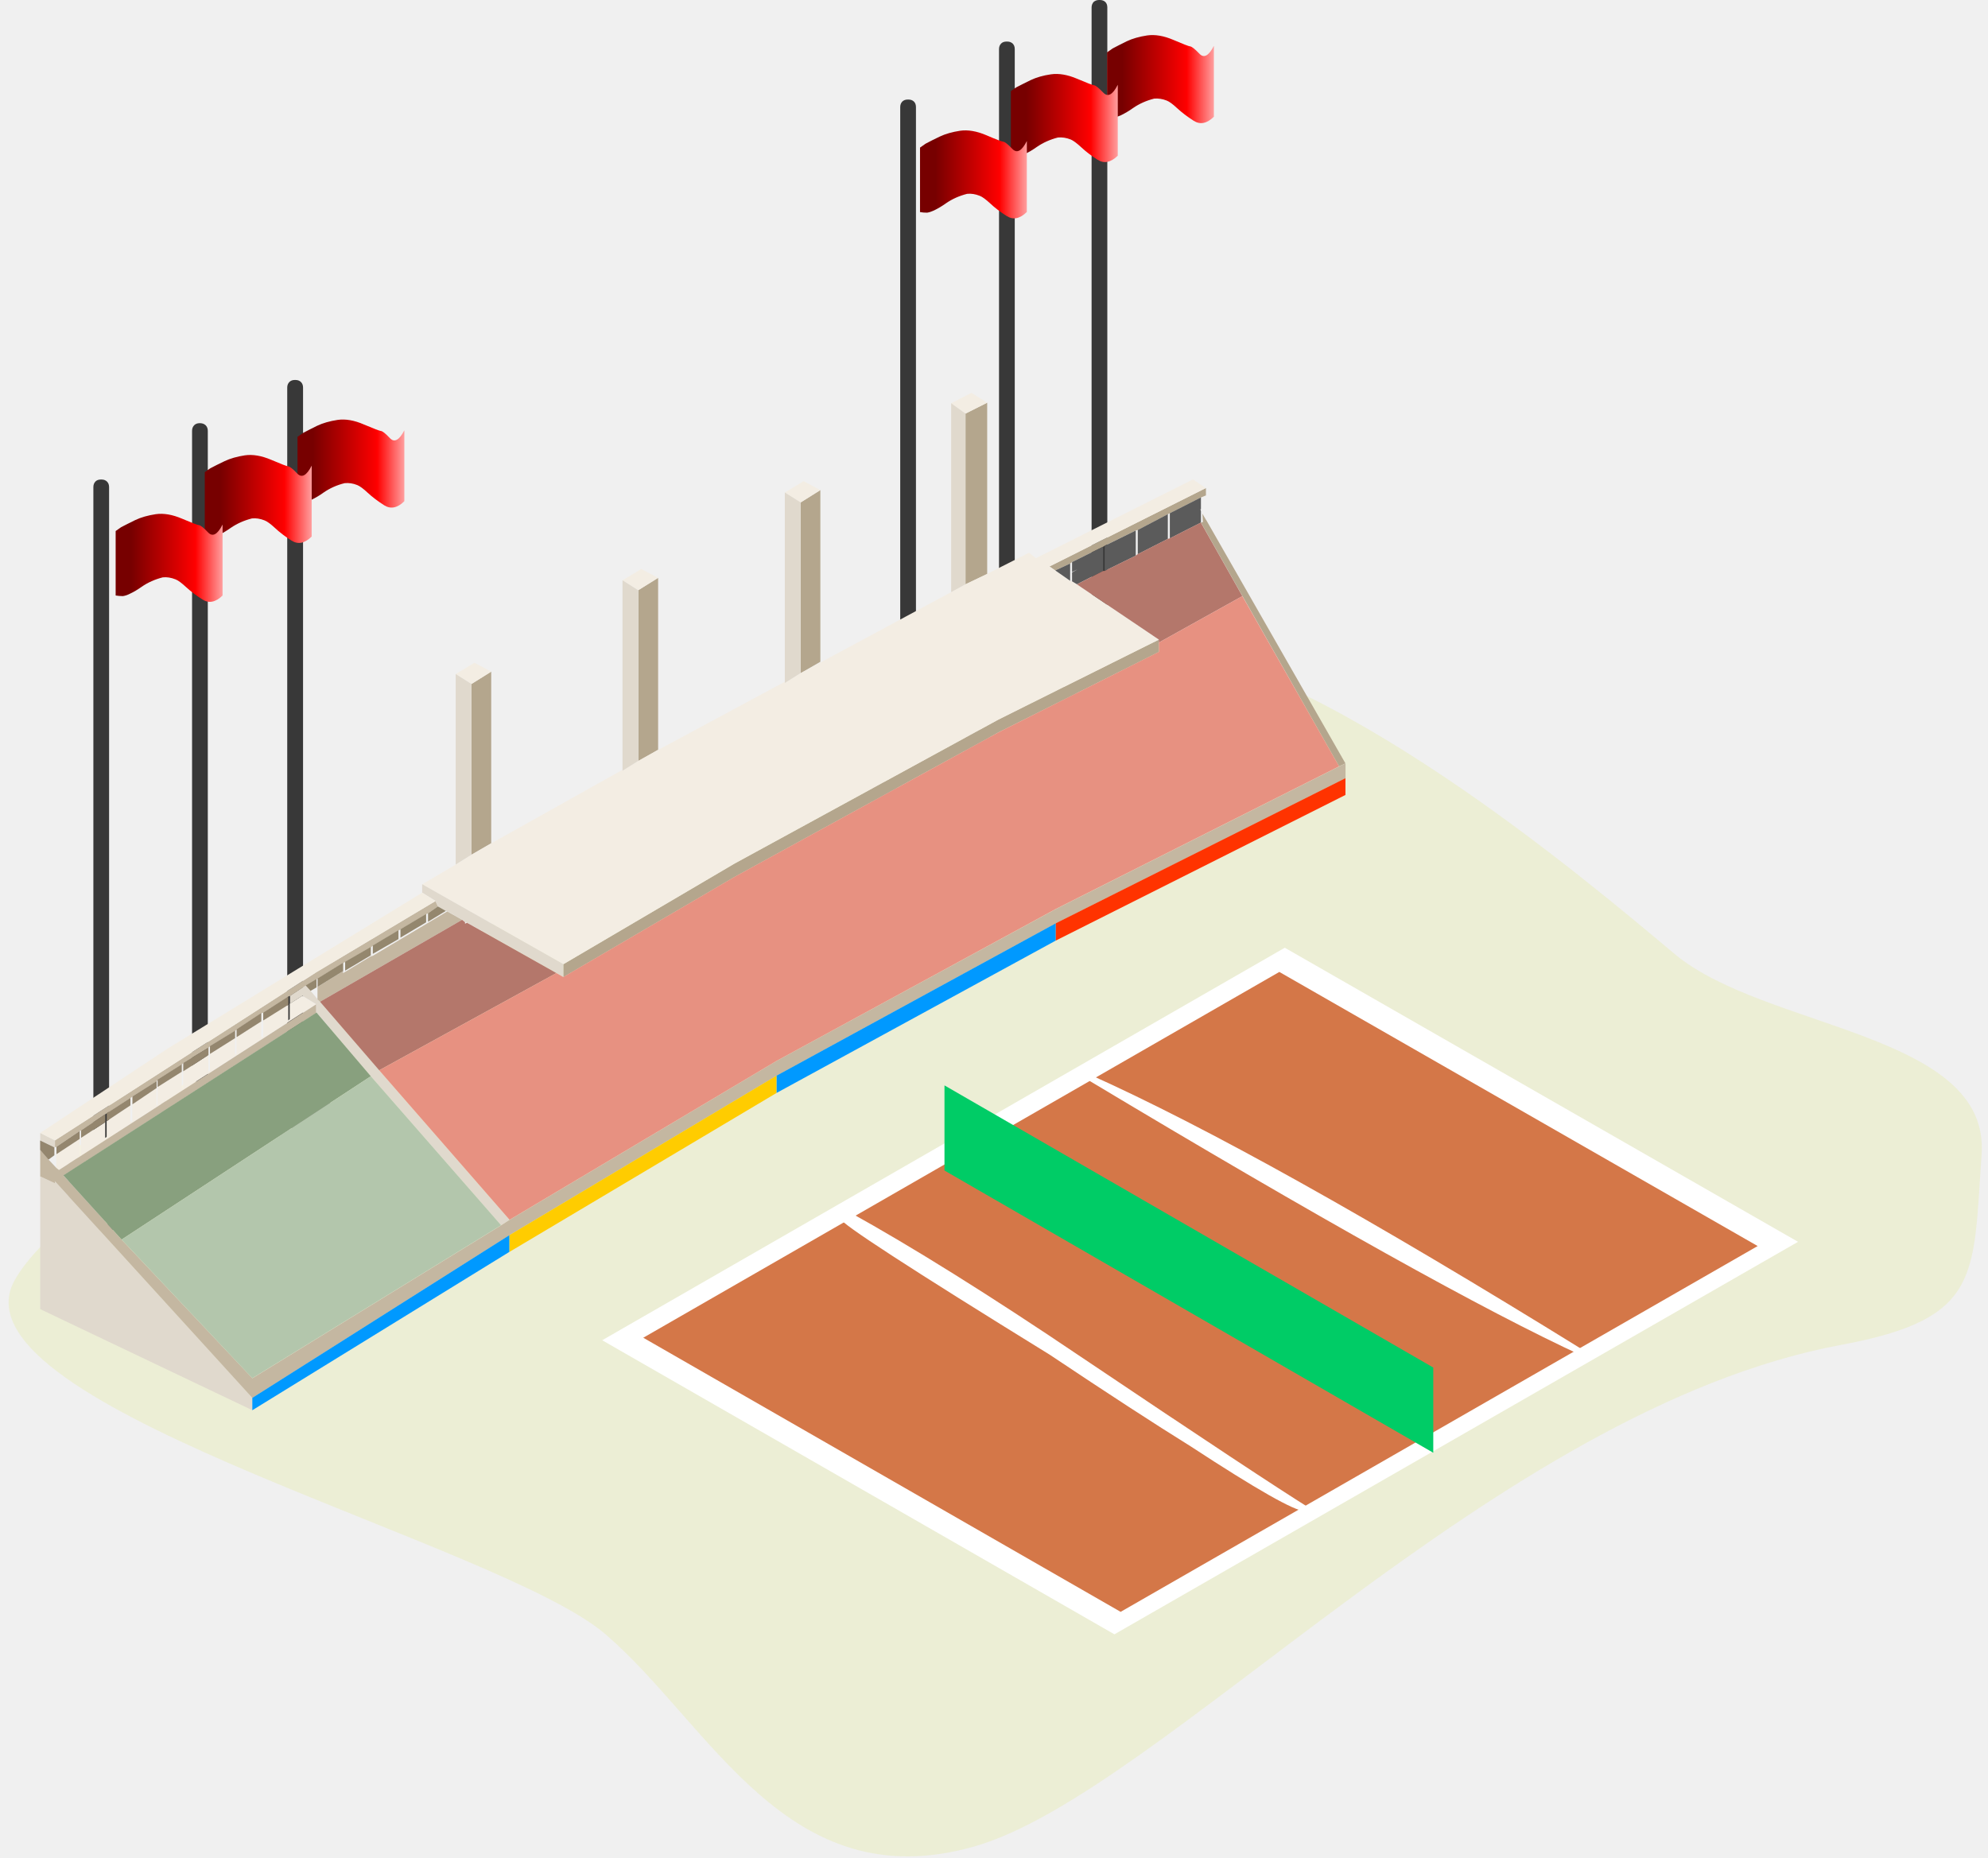
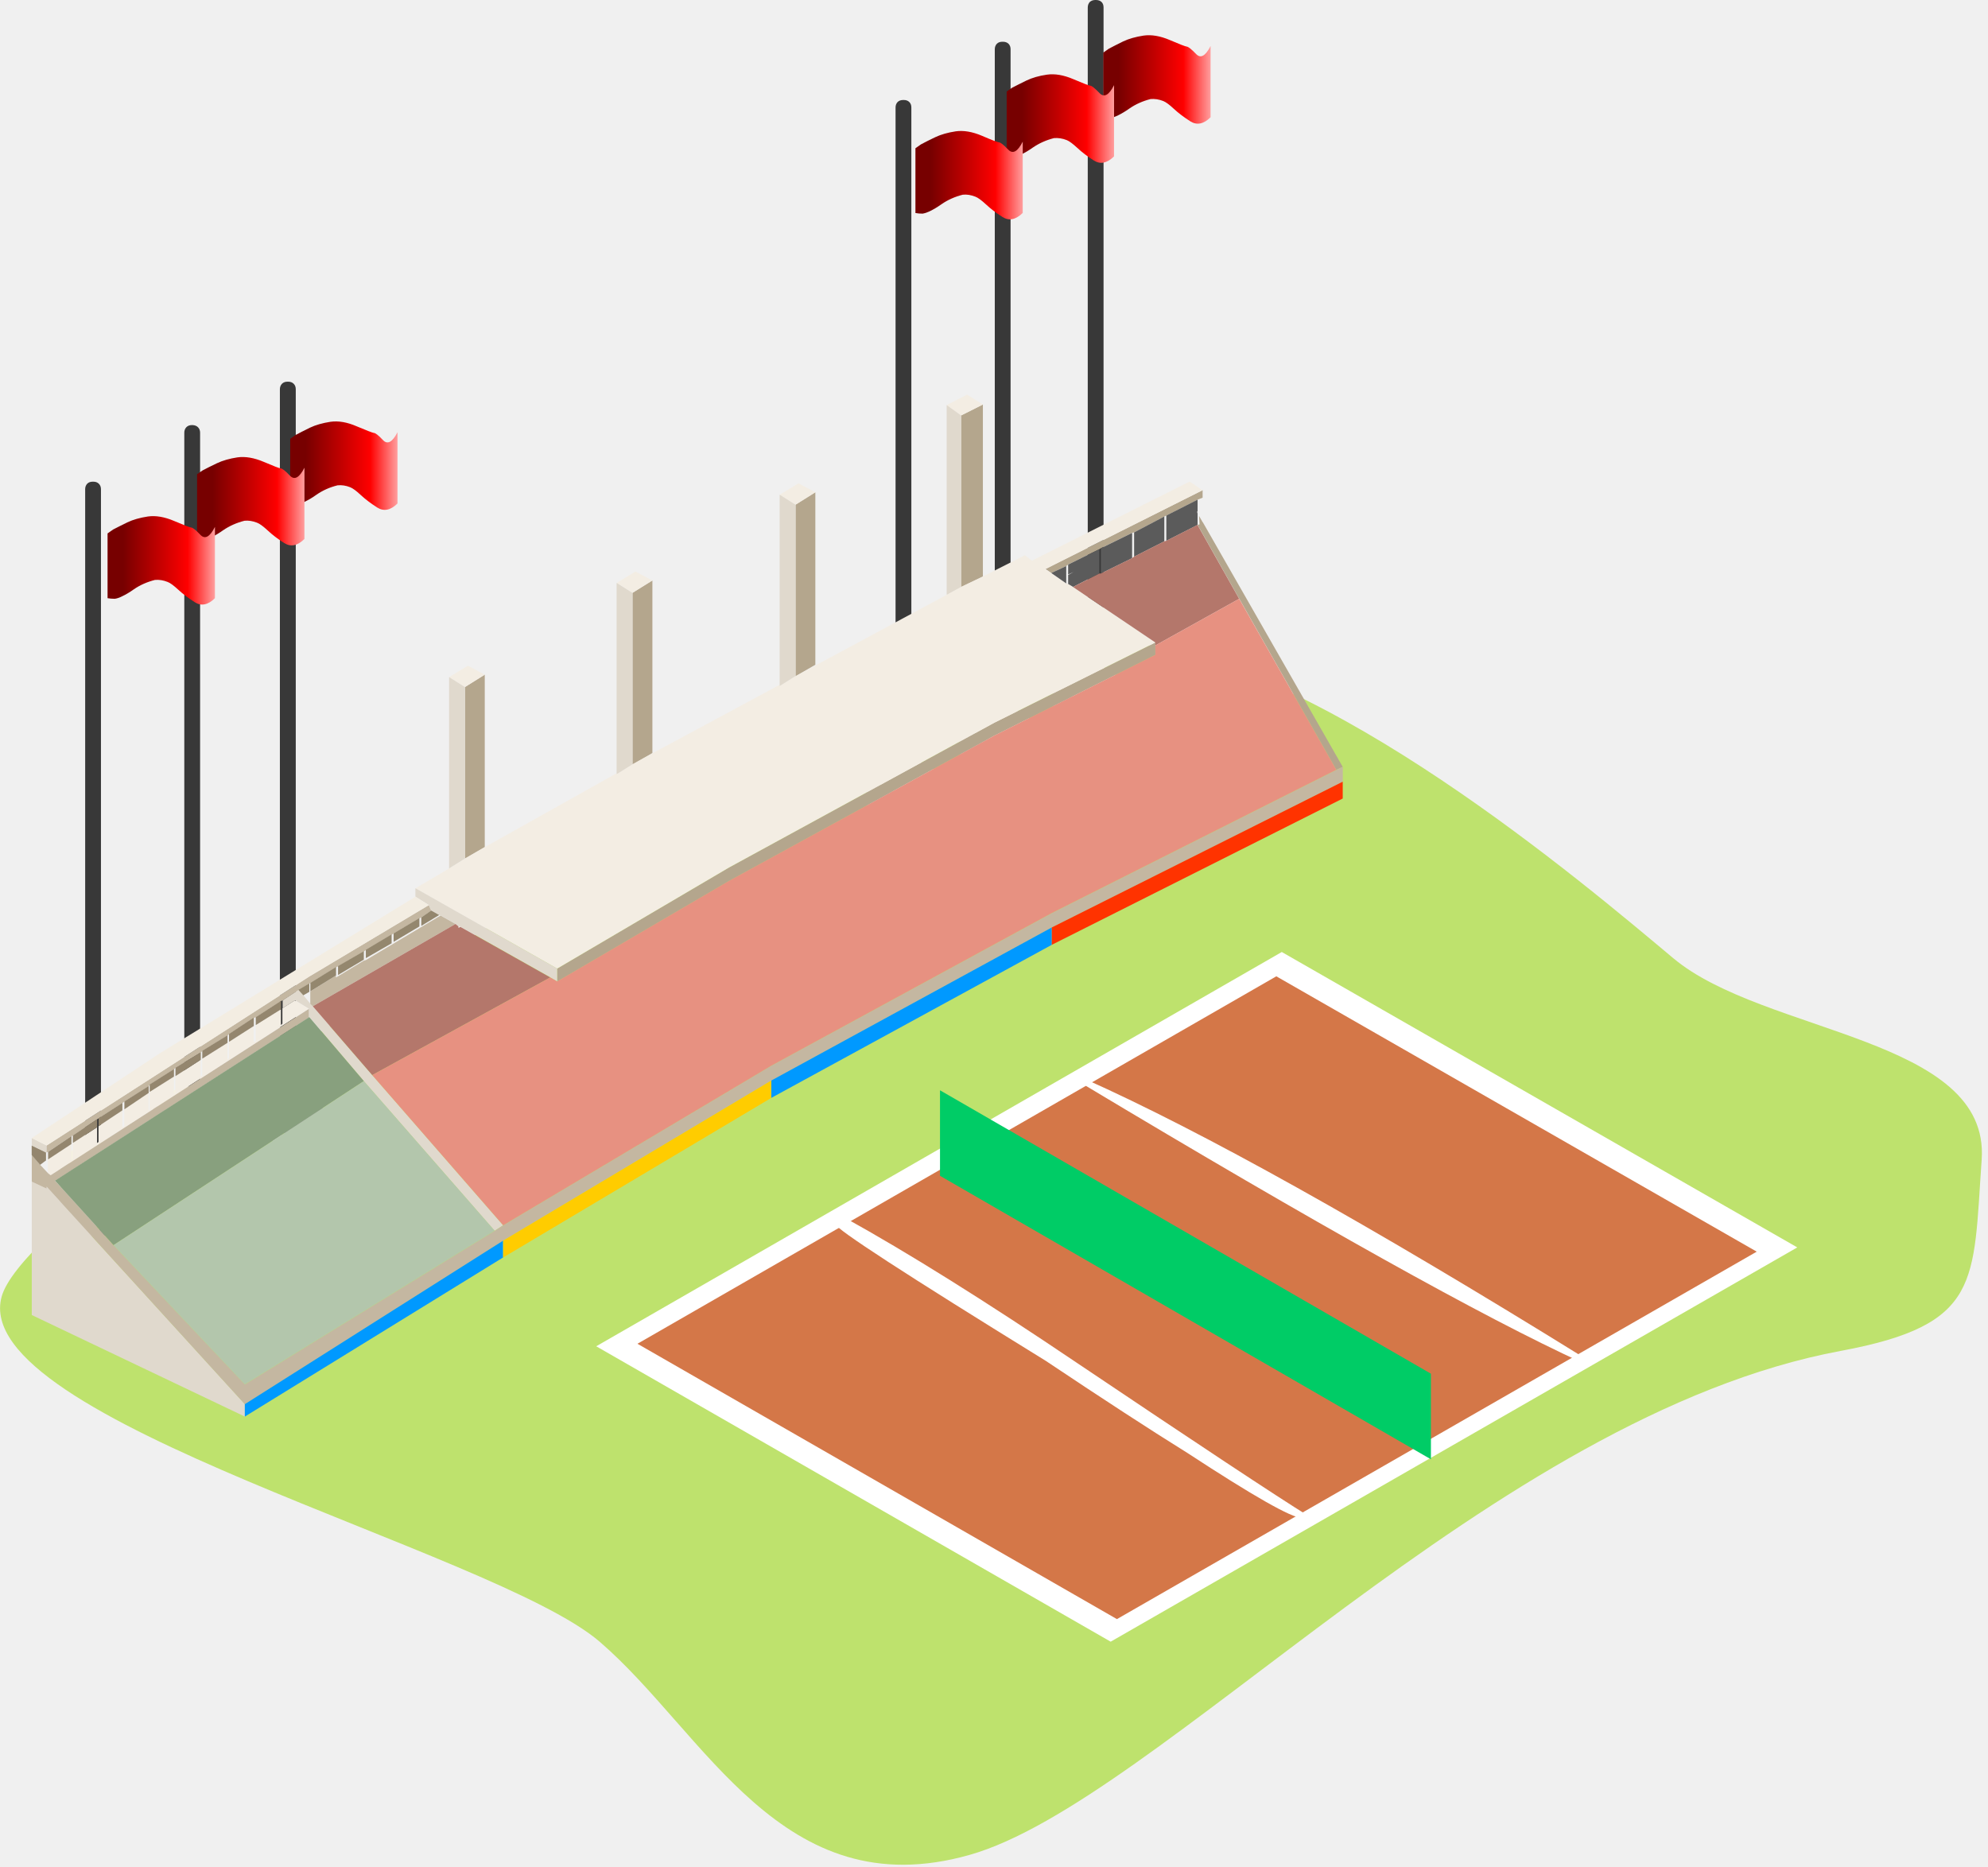
- <svg xmlns="http://www.w3.org/2000/svg" width="230" height="215" viewBox="0 0 230 215" fill="none">
-   <path opacity="0.2" fill-rule="evenodd" clip-rule="evenodd" d="M131.511 74.07C109.241 71.6 5.111 135.15 1.181 149.37C-2.749 163.59 57.871 178.63 70.061 189.12C82.251 199.61 91.041 219.79 112.651 213.69C134.251 207.6 173.021 163.06 213.041 155.62C229.261 152.6 228.261 147.72 229.261 133.6C230.261 119.48 204.171 119.15 193.721 110.37C183.241 101.6 153.771 76.54 131.511 74.07Z" fill="#DCE56B" />
-   <path fill-rule="evenodd" clip-rule="evenodd" d="M126.631 88.19V81.27L131.041 78.57V85.58L126.631 88.19Z" fill="#8A8881" />
-   <path fill-rule="evenodd" clip-rule="evenodd" d="M122.321 79.07L126.331 81.27V88.19L122.321 86.08V79.07Z" fill="#DBD8CD" />
-   <path fill-rule="evenodd" clip-rule="evenodd" d="M122.321 79.07V78.87L126.631 76.07L130.941 78.57L126.331 81.27L122.321 79.07Z" fill="#F5F1E1" />
-   <path fill-rule="evenodd" clip-rule="evenodd" d="M127.881 0.23C128.041 0.39 128.111 0.6 128.111 0.87V75.39C128.111 75.65 128.031 75.86 127.881 76.03C127.721 76.19 127.511 76.27 127.241 76.27H127.161C126.901 76.27 126.691 76.19 126.521 76.03C126.361 75.87 126.291 75.66 126.291 75.39V0.87C126.291 0.61 126.371 0.4 126.521 0.23C126.691 0.08 126.901 0 127.161 0H127.241C127.511 0 127.721 0.08 127.881 0.23Z" fill="#383838" />
-   <path fill-rule="evenodd" clip-rule="evenodd" d="M138.771 6.22C139.291 6.77 139.851 6.46 140.441 5.3V13.51C139.631 14.3 138.861 14.45 138.111 13.98C137.361 13.5 136.731 13.02 136.211 12.54C135.701 12.06 135.291 11.76 134.991 11.64C134.491 11.44 134.001 11.37 133.531 11.41C132.631 11.64 131.811 12 131.091 12.5C130.631 12.83 130.171 13.1 129.701 13.33C129.451 13.45 129.191 13.54 128.911 13.59C128.611 13.59 128.331 13.57 128.081 13.52V6.06C128.281 5.91 128.501 5.76 128.721 5.61C129.141 5.38 129.691 5.11 130.351 4.78C131.021 4.46 131.811 4.24 132.721 4.1C133.631 3.97 134.641 4.14 135.761 4.62C136.871 5.1 137.521 5.35 137.711 5.37C137.901 5.4 138.251 5.68 138.771 6.22Z" fill="url(#paint0_linear)" />
-   <path fill-rule="evenodd" clip-rule="evenodd" d="M115.611 85.88V92.79L111.601 90.69V83.48L115.611 85.88Z" fill="#DBD8CD" />
-   <path fill-rule="evenodd" clip-rule="evenodd" d="M115.611 85.88L111.601 83.48L116.011 80.58L120.221 83.18L115.611 85.88Z" fill="#F5F1E1" />
-   <path fill-rule="evenodd" clip-rule="evenodd" d="M116.011 85.88L120.521 83.18V90.19L116.011 92.79V85.88Z" fill="#8A8881" />
-   <path fill-rule="evenodd" clip-rule="evenodd" d="M117.161 5.04C117.321 5.2 117.401 5.41 117.401 5.68V80.2C117.401 80.46 117.321 80.67 117.161 80.84C117.001 81 116.791 81.07 116.531 81.07H116.451C116.191 81.07 115.981 80.99 115.821 80.84C115.661 80.68 115.581 80.47 115.581 80.2V5.68C115.581 5.42 115.661 5.21 115.821 5.04C115.981 4.88 116.191 4.81 116.451 4.81H116.531C116.791 4.81 117.001 4.89 117.161 5.04Z" fill="#383838" />
-   <path fill-rule="evenodd" clip-rule="evenodd" d="M127.651 10.73C128.171 11.27 128.731 10.97 129.321 9.81V18.02C128.511 18.8 127.741 18.96 126.991 18.49C126.241 18.01 125.611 17.53 125.091 17.04C124.581 16.57 124.171 16.26 123.871 16.14C123.371 15.94 122.881 15.87 122.401 15.91C121.501 16.14 120.691 16.5 119.961 17C119.511 17.32 119.051 17.6 118.571 17.82C118.321 17.95 118.061 18.04 117.781 18.08C117.481 18.08 117.201 18.06 116.951 18.01V10.55C117.151 10.4 117.361 10.25 117.591 10.1C118.021 9.88 118.561 9.6 119.221 9.28C119.891 8.96 120.681 8.73 121.591 8.6C122.501 8.47 123.511 8.64 124.631 9.12C125.751 9.6 126.401 9.85 126.591 9.87C126.781 9.9 127.131 10.19 127.651 10.73Z" fill="url(#paint1_linear)" />
-   <path fill-rule="evenodd" clip-rule="evenodd" d="M105.301 91.8L109.801 89.19V96.3L105.301 98.91V91.8Z" fill="#8A8881" />
-   <path fill-rule="evenodd" clip-rule="evenodd" d="M100.891 89.79V89.59L105.301 86.79L109.501 89.19L105.091 91.8L100.891 89.79Z" fill="#F5F1E1" />
-   <path fill-rule="evenodd" clip-rule="evenodd" d="M105.091 91.8V98.91L100.891 96.8V89.79L105.091 91.8Z" fill="#DBD8CD" />
-   <path fill-rule="evenodd" clip-rule="evenodd" d="M105.741 11.76C105.901 11.92 105.971 12.13 105.971 12.39V86.91C105.971 87.17 105.891 87.39 105.741 87.55C105.581 87.71 105.371 87.79 105.101 87.79H105.021C104.761 87.79 104.551 87.71 104.381 87.55C104.221 87.39 104.151 87.18 104.151 86.91V12.39C104.151 12.13 104.231 11.92 104.381 11.76C104.541 11.6 104.751 11.52 105.021 11.52H105.101C105.371 11.52 105.581 11.6 105.741 11.76Z" fill="#383838" />
-   <path fill-rule="evenodd" clip-rule="evenodd" d="M117.131 17.24C117.651 17.78 118.211 17.48 118.801 16.32V24.53C117.991 25.32 117.221 25.47 116.471 25C115.721 24.52 115.091 24.04 114.571 23.55C114.061 23.08 113.651 22.77 113.351 22.66C112.851 22.46 112.361 22.38 111.891 22.43C110.991 22.66 110.171 23.02 109.451 23.52C109.001 23.84 108.541 24.12 108.061 24.35C107.811 24.47 107.551 24.56 107.271 24.61C106.971 24.61 106.691 24.59 106.441 24.54V17.08C106.641 16.93 106.861 16.78 107.081 16.63C107.501 16.4 108.051 16.13 108.711 15.81C109.381 15.49 110.171 15.27 111.081 15.13C111.981 15 113.001 15.17 114.121 15.65C115.231 16.13 115.891 16.38 116.071 16.4C116.271 16.42 116.611 16.7 117.131 17.24Z" fill="url(#paint2_linear)" />
-   <path fill-rule="evenodd" clip-rule="evenodd" d="M33.471 124.95L29.371 122.75V122.64L33.771 119.84L38.081 122.35L33.471 124.95Z" fill="#F5F1E1" />
-   <path fill-rule="evenodd" clip-rule="evenodd" d="M33.471 124.95V131.96L29.371 129.86V122.75L33.471 124.95Z" fill="#DBD8CD" />
-   <path fill-rule="evenodd" clip-rule="evenodd" d="M33.771 131.96V124.95L38.181 122.35V129.26L33.771 131.96Z" fill="#8A8881" />
-   <path fill-rule="evenodd" clip-rule="evenodd" d="M34.821 44.21C34.981 44.37 35.061 44.58 35.061 44.85V119.37C35.061 119.63 34.981 119.84 34.821 120C34.661 120.16 34.451 120.24 34.181 120.24H34.101C33.841 120.24 33.631 120.16 33.471 120C33.311 119.84 33.231 119.63 33.231 119.37V44.85C33.231 44.59 33.311 44.38 33.471 44.21C33.631 44.05 33.841 43.97 34.101 43.97H34.181C34.451 43.97 34.661 44.05 34.821 44.21Z" fill="#383838" />
-   <path fill-rule="evenodd" clip-rule="evenodd" d="M45.111 50.7C45.631 51.25 46.191 50.94 46.781 49.79V58C45.981 58.79 45.201 58.94 44.451 58.47C43.701 57.99 43.071 57.51 42.551 57.03C42.041 56.55 41.631 56.25 41.331 56.13C40.831 55.93 40.341 55.86 39.871 55.91C38.971 56.13 38.151 56.5 37.431 57C36.981 57.33 36.511 57.6 36.041 57.83C35.791 57.96 35.531 58.05 35.251 58.09C34.951 58.09 34.671 58.06 34.421 58.01V50.55C34.621 50.4 34.841 50.25 35.061 50.1C35.481 49.87 36.031 49.6 36.691 49.27C37.361 48.95 38.151 48.73 39.061 48.59C39.971 48.46 40.981 48.63 42.101 49.12C43.211 49.59 43.871 49.84 44.051 49.87C44.241 49.87 44.591 50.15 45.111 50.7Z" fill="url(#paint3_linear)" />
-   <path fill-rule="evenodd" clip-rule="evenodd" d="M22.751 129.56V136.57L18.651 134.47V127.15L22.751 129.56Z" fill="#DBD8CD" />
-   <path fill-rule="evenodd" clip-rule="evenodd" d="M27.561 126.95V133.86L23.151 136.57V129.56L27.561 126.95Z" fill="#8A8881" />
-   <path fill-rule="evenodd" clip-rule="evenodd" d="M18.651 127.15L23.151 124.25L27.361 126.95L22.751 129.56L18.651 127.15Z" fill="#F5F1E1" />
-   <path fill-rule="evenodd" clip-rule="evenodd" d="M23.801 49.22C23.961 49.38 24.041 49.59 24.041 49.86V124.38C24.041 124.64 23.961 124.85 23.801 125.01C23.641 125.17 23.431 125.25 23.171 125.25H23.091C22.831 125.25 22.621 125.17 22.461 125.01C22.301 124.85 22.221 124.64 22.221 124.38V49.85C22.221 49.59 22.301 49.38 22.461 49.21C22.621 49.05 22.831 48.97 23.091 48.97H23.171C23.431 48.98 23.641 49.06 23.801 49.22Z" fill="#383838" />
-   <path fill-rule="evenodd" clip-rule="evenodd" d="M34.391 54.8C34.911 55.34 35.471 55.04 36.061 53.88V62.09C35.251 62.88 34.481 63.03 33.731 62.56C32.981 62.08 32.351 61.6 31.831 61.11C31.321 60.64 30.911 60.33 30.611 60.22C30.111 60.02 29.621 59.94 29.151 59.99C28.251 60.22 27.431 60.58 26.701 61.08C26.251 61.4 25.791 61.68 25.311 61.91C25.061 62.03 24.801 62.12 24.521 62.17C24.221 62.17 23.941 62.15 23.691 62.1V54.64C23.891 54.49 24.101 54.34 24.331 54.19C24.761 53.96 25.301 53.69 25.971 53.37C26.641 53.05 27.431 52.83 28.331 52.69C29.241 52.56 30.251 52.73 31.381 53.21C32.501 53.69 33.151 53.94 33.331 53.96C33.521 53.98 33.881 54.26 34.391 54.8Z" fill="url(#paint4_linear)" />
-   <path fill-rule="evenodd" clip-rule="evenodd" d="M12.131 135.57V142.68L7.931 140.58V133.46L12.131 135.57Z" fill="#DBD8CD" />
-   <path fill-rule="evenodd" clip-rule="evenodd" d="M12.131 135.57L7.931 133.46V133.37L12.441 130.56L16.641 132.86L12.131 135.57Z" fill="#F5F1E1" />
-   <path fill-rule="evenodd" clip-rule="evenodd" d="M12.441 142.68V135.57L16.841 132.86V139.97L12.441 142.68Z" fill="#8A8881" />
-   <path fill-rule="evenodd" clip-rule="evenodd" d="M12.382 55.73C12.541 55.89 12.621 56.1 12.621 56.37V130.89C12.621 131.15 12.541 131.36 12.382 131.52C12.222 131.68 12.011 131.76 11.752 131.76H11.671C11.412 131.76 11.201 131.68 11.041 131.52C10.882 131.36 10.802 131.15 10.802 130.89V56.36C10.802 56.1 10.882 55.89 11.041 55.72C11.201 55.56 11.412 55.49 11.671 55.49H11.752C12.011 55.49 12.222 55.57 12.382 55.73Z" fill="#383838" />
-   <path fill-rule="evenodd" clip-rule="evenodd" d="M24.081 61.62C24.601 62.16 25.161 61.86 25.751 60.7V68.91C24.951 69.7 24.171 69.85 23.421 69.37C22.671 68.89 22.041 68.41 21.521 67.93C21.011 67.46 20.601 67.15 20.301 67.04C19.801 66.84 19.311 66.76 18.831 66.81C17.931 67.04 17.111 67.4 16.391 67.9C15.941 68.22 15.481 68.5 15.001 68.72C14.751 68.85 14.491 68.94 14.211 68.98C13.911 68.98 13.641 68.95 13.381 68.91V61.45C13.581 61.3 13.801 61.15 14.021 61C14.451 60.78 14.991 60.5 15.651 60.18C16.321 59.86 17.111 59.64 18.021 59.5C18.931 59.37 19.941 59.54 21.061 60.02C22.181 60.5 22.831 60.75 23.011 60.77C23.211 60.79 23.561 61.07 24.081 61.62Z" fill="url(#paint5_linear)" />
-   <path fill-rule="evenodd" clip-rule="evenodd" d="M111.701 47.86V67.62L114.211 66.42V46.6L111.701 47.86ZM122.091 66.01L123.811 65.21L124.041 65.03L127.641 63.26L127.811 63.15L131.411 61.38L131.641 61.33L135.121 59.5L135.351 59.39L138.951 57.56L139.521 57.33V56.47L121.421 65.55L122.091 66.01ZM65.171 111.58V113.07L84.981 101.48L115.521 84.75L134.081 75.44V74.35V74.01L115.521 83.26L84.981 99.93L65.171 111.58ZM54.551 79.15V98.9L56.831 97.58V77.72L54.551 79.15ZM73.851 68.3V88.06L75.171 87.32L76.141 86.75V66.87L73.851 68.3ZM154.921 88.68L155.661 88.34L139.561 60.19L139.511 60.13L139.111 59.44L139.171 60.41L138.941 60.46L143.741 68.97L154.921 88.68ZM92.631 58.14V77.9L94.911 76.58V56.71L92.631 58.14Z" fill="#B4A68D" />
-   <path fill-rule="evenodd" clip-rule="evenodd" d="M110.041 46.66L111.701 47.86L114.211 46.6L112.391 45.46L110.041 46.66ZM114.211 66.41L111.701 67.61L110.041 68.52L92.492 77.97L90.802 79.03V78.89L75.162 87.31L73.841 88.05L72.022 89.19V89.08L56.831 97.59L54.551 98.91L52.721 100.05L48.842 102.33L65.171 111.58L84.981 99.93L115.521 83.26L134.081 74.01L124.601 67.62L124.031 67.28L123.801 67.22L122.081 66.02L121.401 65.56L139.501 56.48L138.041 55.48L137.951 55.51L119.851 64.59L119.051 63.96L114.211 66.41ZM92.632 58.14L94.912 56.71L92.972 55.68L90.802 56.99L92.632 58.14ZM76.132 66.87L74.192 65.84L72.022 67.15L73.841 68.29L76.132 66.87ZM56.831 77.72L54.892 76.69L52.721 78L54.551 79.14L56.831 77.72ZM30.451 118.09V119.97L30.221 120.03V118.2L27.361 120.03V121.91L27.192 122.02V120.14L24.282 121.97V123.91L24.111 124.02V122.08L21.192 123.97V125.91L21.021 125.97V124.03L18.221 125.8V127.85L18.111 127.91V125.91L15.312 127.8V129.74L15.082 129.86V127.92L12.341 129.74V131.68L12.171 131.74V129.86L9.371 131.68V133.56L9.201 133.68V131.79L6.511 133.56V135.16L6.801 135.39L36.541 116.21L34.952 115.24L33.522 116.15V117.92L33.352 118.09V116.27L30.451 118.09Z" fill="#F3EDE3" />
-   <path fill-rule="evenodd" clip-rule="evenodd" d="M111.701 67.61V47.86L110.041 46.66V68.52L111.701 67.61ZM65.171 113.06V111.57L48.841 102.32V103.29L50.391 104.26L50.671 104.89L51.591 105.41L51.761 105.46L53.481 106.43L53.821 106.71L54.051 106.77L64.391 112.59L65.171 113.06ZM52.721 78V100.04L54.551 98.9V79.15L52.721 78ZM72.021 67.15V89.08V89.19L73.841 88.05V68.3L72.021 67.15ZM90.801 56.99V78.89V79.03L92.491 77.97L92.631 77.89V58.14L90.801 56.99ZM42.901 124.54L57.971 141.78L58.941 141.15L43.871 123.85L37.021 115.92L36.741 115.63L35.941 114.66L35.371 114.03L33.551 115.23V116.14L34.981 115.23L36.571 116.2V117.17H36.631L42.901 124.54ZM6.361 131.96L4.651 131.1V131.96L6.301 132.76H6.361V131.96ZM4.651 136.13V151.49L29.201 163.19V161.76L6.361 136.7V136.93L4.651 136.13Z" fill="#E0D9CD" />
-   <path fill-rule="evenodd" clip-rule="evenodd" d="M135.111 59.5L131.631 61.33V64.13L135.111 62.36V59.5ZM124.031 65.04V66.18L124.661 65.89L124.031 66.24V67.27L124.601 67.61L127.631 66.06V63.26L124.031 65.04ZM123.811 67.21V65.21L122.091 66.01L123.811 67.21ZM135.341 59.39V62.3L138.941 60.47V59.16L138.881 58.93H138.941V57.56L135.341 59.39ZM131.401 64.3V61.39L127.801 63.16V66.07L131.401 64.3Z" fill="#5B5B5B" />
-   <path fill-rule="evenodd" clip-rule="evenodd" d="M6.531 135.16L5.621 134.19L4.651 133.05V136.13L6.361 136.93V136.7L29.201 161.77L58.951 142.93L89.841 124.49L122.161 106.85L155.671 90.06V88.35L154.931 88.69L122.161 105.19L89.841 122.77L58.951 141.16L57.981 141.79L29.201 159.49L14.071 143.45L7.341 136.03L36.631 117.19H36.571V116.22L6.821 135.39L6.531 135.16ZM49.521 105.7L50.661 104.9L50.381 104.27L36.621 112.49L6.361 131.96V132.76L6.531 132.7L9.221 130.88L9.391 130.82L12.191 128.94L12.361 128.83L15.101 127.06L15.331 126.89L18.131 125.12L18.241 124.95L21.041 123.18L21.211 123.01L24.131 121.24L24.301 121.07L27.211 119.3L27.381 119.13L30.241 117.25L30.471 117.19L33.381 115.31L33.551 115.25L35.371 114.05L36.631 113.31L36.751 113.26L39.711 111.43L39.941 111.32L42.911 109.61L43.141 109.44L46.111 107.67L46.341 107.55L49.311 105.78L49.521 105.7ZM37.021 115.92L53.461 106.44L51.741 105.47L43.121 110.61L42.891 110.67L39.691 112.61V112.38L36.731 114.21V115.64L37.021 115.92Z" fill="#C4B7A1" />
-   <path fill-rule="evenodd" clip-rule="evenodd" d="M49.301 105.76L46.331 107.53V108.5L49.301 106.73V105.76ZM43.131 109.41V110.38L46.101 108.67V107.64L43.131 109.41ZM39.701 111.4L36.741 113.23V114.2L39.701 112.37V111.4ZM39.931 111.29V112.32L42.901 110.55V109.58L39.931 111.29ZM35.361 114.03L35.931 114.66L36.621 114.26V113.29L35.361 114.03ZM51.581 105.41L50.661 104.89L49.521 105.69V106.66L51.581 105.41Z" fill="#94876E" />
-   <path fill-rule="evenodd" clip-rule="evenodd" d="M30.451 118.09L33.361 116.27V115.3L30.451 117.18V118.09ZM27.371 119.11V120.02L30.231 118.19V117.22L27.371 119.11ZM24.121 121.23L21.201 123V123.97L24.121 122.08V121.23ZM21.031 124.02V123.16L18.231 124.93V125.79L21.031 124.02ZM24.291 121.05V121.96L27.201 120.13V119.27L24.291 121.05ZM18.121 125.11L15.321 126.88V127.79L18.121 125.9V125.11ZM15.091 127.05L12.351 128.82V129.73L15.091 127.91V127.05ZM12.181 128.93L9.381 130.81V131.67L12.181 129.85V128.93ZM6.531 132.7V133.56L9.221 131.79V130.88L6.531 132.7ZM5.611 134.19L6.291 133.68V132.77L4.641 131.97V133.06L5.611 134.19Z" fill="#94866E" />
-   <path fill-rule="evenodd" clip-rule="evenodd" d="M134.081 74.35L143.731 68.98L138.931 60.47L135.331 62.3L135.101 62.36L131.621 64.13L131.391 64.3L127.791 66.07H127.621L124.591 67.62L134.071 74.01V74.35H134.081ZM53.461 106.44L37.021 115.92L43.871 123.85L64.371 112.6L54.031 106.78L53.801 106.89V106.72L53.461 106.44Z" fill="#B4776B" />
-   <path fill-rule="evenodd" clip-rule="evenodd" d="M14.071 143.44L42.901 124.54L36.621 117.17L7.331 136.01L14.071 143.44Z" fill="#88A07E" />
-   <path fill-rule="evenodd" clip-rule="evenodd" d="M57.971 141.78L42.901 124.54L14.071 143.44L29.191 159.48L57.971 141.78Z" fill="#B3C6AC" />
-   <path fill-rule="evenodd" clip-rule="evenodd" d="M48.841 103.3L19.491 121.28L4.651 131.1L6.361 131.96L36.621 112.49L50.381 104.27L48.841 103.3Z" fill="#F3EDE2" />
-   <path fill-rule="evenodd" clip-rule="evenodd" d="M89.831 126.48L122.151 108.84V106.84L89.831 124.48V126.48ZM58.951 142.92L29.191 161.76V163.19L58.941 144.86V142.92H58.951Z" fill="#0099FF" />
-   <path fill-rule="evenodd" clip-rule="evenodd" d="M58.951 144.86L89.831 126.48V124.48L58.951 142.92V144.86Z" fill="#FFCC00" />
-   <path fill-rule="evenodd" clip-rule="evenodd" d="M65.171 113.06L64.371 112.6L43.871 123.85L58.951 141.15L89.831 122.77L122.151 105.18L154.921 88.68L143.731 68.98L134.081 74.35V75.43L115.531 84.74L84.981 101.47L65.171 113.06Z" fill="#E79181" />
-   <path fill-rule="evenodd" clip-rule="evenodd" d="M122.151 108.84L155.661 91.99V90.05L122.151 106.84V108.84Z" fill="#FF3300" />
-   <path fill-rule="evenodd" clip-rule="evenodd" d="M69.671 155.09L148.641 109.67L208.021 143.7L128.931 189.12L69.671 155.09Z" fill="white" />
-   <path fill-rule="evenodd" clip-rule="evenodd" d="M148.011 112.47L203.351 144.19L129.651 186.52L74.421 154.8L148.011 112.47Z" fill="#D47748" />
-   <path fill-rule="evenodd" clip-rule="evenodd" d="M97.431 140.44C97.311 140.44 97.242 140.63 97.242 141.03C97.242 141.56 105.301 146.8 121.441 156.76C128.131 161.23 133.571 164.77 137.771 167.38C145.381 172.36 149.771 174.86 150.951 174.86L151.741 174.66C147.941 172.3 139.021 166.4 124.981 156.96C114.491 149.88 105.581 144.31 98.231 140.24C97.962 140.37 97.701 140.44 97.431 140.44Z" fill="white" />
-   <path fill-rule="evenodd" clip-rule="evenodd" d="M125.761 124.9C152.651 141.03 171.801 151.72 183.211 156.96L183.401 156.37C158.621 141.02 139.471 130.34 125.961 124.3L125.761 124.9Z" fill="white" />
-   <path fill-rule="evenodd" clip-rule="evenodd" d="M165.821 158.25L109.271 125.6V135.45L165.821 168.11V158.25Z" fill="#00CC66" />
+ <svg xmlns="http://www.w3.org/2000/svg" width="229" height="215" viewBox="0 0 229 215" fill="none">
+   <g clip-path="url(#clip0)">
+     <path fill-rule="evenodd" clip-rule="evenodd" d="M130.52 74.07C108.25 71.6 4.12 135.15 0.19 149.37C-3.74 163.59 56.88 178.63 69.07 189.12C81.26 199.61 90.05 219.79 111.66 213.69C133.26 207.6 172.03 163.06 212.05 155.62C228.27 152.6 227.27 147.72 228.27 133.6C229.27 119.48 203.18 119.15 192.73 110.37C182.25 101.6 152.78 76.54 130.52 74.07Z" fill="#BEE26D" />
+     <path fill-rule="evenodd" clip-rule="evenodd" d="M125.64 88.19V81.27L130.05 78.57V85.58L125.64 88.19Z" fill="#8A8881" />
+     <path fill-rule="evenodd" clip-rule="evenodd" d="M121.33 79.07L125.34 81.27V88.19L121.33 86.08V79.07Z" fill="#DBD8CD" />
+     <path fill-rule="evenodd" clip-rule="evenodd" d="M121.33 79.07V78.87L125.64 76.07L129.95 78.57L125.34 81.27L121.33 79.07Z" fill="#F5F1E1" />
+     <path fill-rule="evenodd" clip-rule="evenodd" d="M126.89 0.23C127.05 0.39 127.12 0.6 127.12 0.87V75.39C127.12 75.65 127.04 75.86 126.89 76.03C126.73 76.19 126.52 76.27 126.25 76.27H126.17C125.91 76.27 125.7 76.19 125.53 76.03C125.37 75.87 125.3 75.66 125.3 75.39V0.87C125.3 0.61 125.38 0.4 125.53 0.23C125.7 0.08 125.91 0 126.17 0H126.25C126.52 0 126.73 0.08 126.89 0.23Z" fill="#383838" />
+     <path fill-rule="evenodd" clip-rule="evenodd" d="M137.78 6.22C138.3 6.77 138.86 6.46 139.45 5.3V13.51C138.64 14.3 137.87 14.45 137.12 13.98C136.37 13.5 135.74 13.02 135.22 12.54C134.71 12.06 134.3 11.76 134 11.64C133.5 11.44 133.01 11.37 132.54 11.41C131.64 11.64 130.82 12 130.1 12.5C129.64 12.83 129.18 13.1 128.71 13.33C128.46 13.45 128.2 13.54 127.92 13.59C127.62 13.59 127.34 13.57 127.09 13.52V6.06C127.29 5.91 127.51 5.76 127.73 5.61C128.15 5.38 128.7 5.11 129.36 4.78C130.03 4.46 130.82 4.24 131.73 4.1C132.64 3.97 133.65 4.14 134.77 4.62C135.88 5.1 136.53 5.35 136.72 5.37C136.91 5.4 137.26 5.68 137.78 6.22Z" fill="url(#paint0_linear)" />
+     <path fill-rule="evenodd" clip-rule="evenodd" d="M114.62 85.88V92.79L110.61 90.69V83.48L114.62 85.88Z" fill="#DBD8CD" />
+     <path fill-rule="evenodd" clip-rule="evenodd" d="M114.62 85.88L110.61 83.48L115.02 80.58L119.23 83.18L114.62 85.88Z" fill="#F5F1E1" />
+     <path fill-rule="evenodd" clip-rule="evenodd" d="M115.02 85.88L119.53 83.18V90.19L115.02 92.79V85.88Z" fill="#8A8881" />
+     <path fill-rule="evenodd" clip-rule="evenodd" d="M116.17 5.04C116.33 5.2 116.41 5.41 116.41 5.68V80.2C116.41 80.46 116.33 80.67 116.17 80.84C116.01 81 115.8 81.07 115.54 81.07H115.46C115.2 81.07 114.99 80.99 114.83 80.84C114.67 80.68 114.59 80.47 114.59 80.2V5.68C114.59 5.42 114.67 5.21 114.83 5.04C114.99 4.88 115.2 4.81 115.46 4.81H115.54C115.8 4.81 116.01 4.89 116.17 5.04Z" fill="#383838" />
+     <path fill-rule="evenodd" clip-rule="evenodd" d="M126.66 10.73C127.18 11.27 127.74 10.97 128.33 9.81V18.02C127.52 18.8 126.75 18.96 126 18.49C125.25 18.01 124.62 17.53 124.1 17.04C123.59 16.57 123.18 16.26 122.88 16.14C122.38 15.94 121.89 15.87 121.41 15.91C120.51 16.14 119.7 16.5 118.97 17C118.52 17.32 118.06 17.6 117.58 17.82C117.33 17.95 117.07 18.04 116.79 18.08C116.49 18.08 116.21 18.06 115.96 18.01V10.55C116.16 10.4 116.37 10.25 116.6 10.1C117.03 9.88 117.57 9.6 118.23 9.28C118.9 8.96 119.69 8.73 120.6 8.6C121.51 8.47 122.52 8.64 123.64 9.12C124.76 9.6 125.41 9.85 125.6 9.87C125.79 9.9 126.14 10.19 126.66 10.73Z" fill="url(#paint1_linear)" />
+     <path fill-rule="evenodd" clip-rule="evenodd" d="M104.31 91.8L108.81 89.19V96.3L104.31 98.91V91.8Z" fill="#8A8881" />
+     <path fill-rule="evenodd" clip-rule="evenodd" d="M99.9 89.79V89.59L104.31 86.79L108.51 89.19L104.1 91.8L99.9 89.79Z" fill="#F5F1E1" />
+     <path fill-rule="evenodd" clip-rule="evenodd" d="M104.1 91.8V98.91L99.9 96.8V89.79L104.1 91.8Z" fill="#DBD8CD" />
+     <path fill-rule="evenodd" clip-rule="evenodd" d="M104.75 11.76C104.91 11.92 104.98 12.13 104.98 12.39V86.91C104.98 87.17 104.9 87.39 104.75 87.55C104.59 87.71 104.38 87.79 104.11 87.79H104.03C103.77 87.79 103.56 87.71 103.39 87.55C103.23 87.39 103.16 87.18 103.16 86.91V12.39C103.16 12.13 103.24 11.92 103.39 11.76C103.55 11.6 103.76 11.52 104.03 11.52H104.11C104.38 11.52 104.59 11.6 104.75 11.76Z" fill="#383838" />
+     <path fill-rule="evenodd" clip-rule="evenodd" d="M116.14 17.24C116.66 17.78 117.22 17.48 117.81 16.32V24.53C117 25.32 116.23 25.47 115.48 25C114.73 24.52 114.1 24.04 113.58 23.55C113.07 23.08 112.66 22.77 112.36 22.66C111.86 22.46 111.37 22.38 110.9 22.43C110 22.66 109.18 23.02 108.46 23.52C108.01 23.84 107.55 24.12 107.07 24.35C106.82 24.47 106.56 24.56 106.28 24.61C105.98 24.61 105.7 24.59 105.45 24.54V17.08C105.65 16.93 105.87 16.78 106.09 16.63C106.51 16.4 107.06 16.13 107.72 15.81C108.39 15.49 109.18 15.27 110.09 15.13C110.99 15 112.01 15.17 113.13 15.65C114.24 16.13 114.9 16.38 115.08 16.4C115.28 16.42 115.62 16.7 116.14 17.24Z" fill="url(#paint2_linear)" />
+     <path fill-rule="evenodd" clip-rule="evenodd" d="M32.48 124.95L28.38 122.75V122.64L32.78 119.84L37.09 122.35L32.48 124.95Z" fill="#F5F1E1" />
+     <path fill-rule="evenodd" clip-rule="evenodd" d="M32.48 124.95V131.96L28.38 129.86V122.75L32.48 124.95Z" fill="#DBD8CD" />
+     <path fill-rule="evenodd" clip-rule="evenodd" d="M32.78 131.96V124.95L37.19 122.35V129.26L32.78 131.96Z" fill="#8A8881" />
+     <path fill-rule="evenodd" clip-rule="evenodd" d="M33.83 44.21C33.99 44.37 34.07 44.58 34.07 44.85V119.37C34.07 119.63 33.99 119.84 33.83 120C33.67 120.16 33.46 120.24 33.19 120.24H33.11C32.85 120.24 32.64 120.16 32.48 120C32.32 119.84 32.24 119.63 32.24 119.37V44.85C32.24 44.59 32.32 44.38 32.48 44.21C32.64 44.05 32.85 43.97 33.11 43.97H33.19C33.46 43.97 33.67 44.05 33.83 44.21Z" fill="#383838" />
+     <path fill-rule="evenodd" clip-rule="evenodd" d="M44.12 50.7C44.64 51.25 45.2 50.94 45.79 49.79V58C44.99 58.79 44.21 58.94 43.46 58.47C42.71 57.99 42.08 57.51 41.56 57.03C41.05 56.55 40.64 56.25 40.34 56.13C39.84 55.93 39.35 55.86 38.88 55.91C37.98 56.13 37.16 56.5 36.44 57C35.99 57.33 35.52 57.6 35.05 57.83C34.8 57.96 34.54 58.05 34.26 58.09C33.96 58.09 33.68 58.06 33.43 58.01V50.55C33.63 50.4 33.85 50.25 34.07 50.1C34.49 49.87 35.04 49.6 35.7 49.27C36.37 48.95 37.16 48.73 38.07 48.59C38.98 48.46 39.99 48.63 41.11 49.12C42.22 49.59 42.88 49.84 43.06 49.87C43.25 49.87 43.6 50.15 44.12 50.7Z" fill="url(#paint3_linear)" />
+     <path fill-rule="evenodd" clip-rule="evenodd" d="M21.76 129.56V136.57L17.66 134.47V127.15L21.76 129.56Z" fill="#DBD8CD" />
+     <path fill-rule="evenodd" clip-rule="evenodd" d="M26.57 126.95V133.86L22.16 136.57V129.56L26.57 126.95Z" fill="#8A8881" />
+     <path fill-rule="evenodd" clip-rule="evenodd" d="M17.66 127.15L22.16 124.25L26.37 126.95L21.76 129.56L17.66 127.15Z" fill="#F5F1E1" />
+     <path fill-rule="evenodd" clip-rule="evenodd" d="M22.81 49.22C22.97 49.38 23.05 49.59 23.05 49.86V124.38C23.05 124.64 22.97 124.85 22.81 125.01C22.65 125.17 22.44 125.25 22.18 125.25H22.1C21.84 125.25 21.63 125.17 21.47 125.01C21.31 124.85 21.23 124.64 21.23 124.38V49.85C21.23 49.59 21.31 49.38 21.47 49.21C21.63 49.05 21.84 48.97 22.1 48.97H22.18C22.44 48.98 22.65 49.06 22.81 49.22Z" fill="#383838" />
+     <path fill-rule="evenodd" clip-rule="evenodd" d="M33.4 54.8C33.92 55.34 34.48 55.04 35.07 53.88V62.09C34.26 62.88 33.49 63.03 32.74 62.56C31.99 62.08 31.36 61.6 30.84 61.11C30.33 60.64 29.92 60.33 29.62 60.22C29.12 60.02 28.63 59.94 28.16 59.99C27.26 60.22 26.44 60.58 25.71 61.08C25.26 61.4 24.8 61.68 24.32 61.91C24.07 62.03 23.81 62.12 23.53 62.17C23.23 62.17 22.95 62.15 22.7 62.1V54.64C22.9 54.49 23.11 54.34 23.34 54.19C23.77 53.96 24.31 53.69 24.98 53.37C25.65 53.05 26.44 52.83 27.34 52.69C28.25 52.56 29.26 52.73 30.39 53.21C31.51 53.69 32.16 53.94 32.34 53.96C32.53 53.98 32.89 54.26 33.4 54.8Z" fill="url(#paint4_linear)" />
+     <path fill-rule="evenodd" clip-rule="evenodd" d="M11.14 135.57V142.68L6.94 140.58V133.46L11.14 135.57Z" fill="#DBD8CD" />
+     <path fill-rule="evenodd" clip-rule="evenodd" d="M11.14 135.57L6.94 133.46V133.37L11.45 130.56L15.65 132.86L11.14 135.57Z" fill="#F5F1E1" />
+     <path fill-rule="evenodd" clip-rule="evenodd" d="M11.45 142.68V135.57L15.85 132.86V139.97L11.45 142.68Z" fill="#8A8881" />
+     <path fill-rule="evenodd" clip-rule="evenodd" d="M11.39 55.73C11.55 55.89 11.63 56.1 11.63 56.37V130.89C11.63 131.15 11.55 131.36 11.39 131.52C11.23 131.68 11.02 131.76 10.76 131.76H10.68C10.42 131.76 10.21 131.68 10.05 131.52C9.89 131.36 9.81 131.15 9.81 130.89V56.36C9.81 56.1 9.89 55.89 10.05 55.72C10.21 55.56 10.42 55.49 10.68 55.49H10.76C11.02 55.49 11.23 55.57 11.39 55.73Z" fill="#383838" />
+     <path fill-rule="evenodd" clip-rule="evenodd" d="M23.09 61.62C23.61 62.16 24.17 61.86 24.76 60.7V68.91C23.96 69.7 23.18 69.85 22.43 69.37C21.68 68.89 21.05 68.41 20.53 67.93C20.02 67.46 19.61 67.15 19.31 67.04C18.81 66.84 18.32 66.76 17.84 66.81C16.94 67.04 16.12 67.4 15.4 67.9C14.95 68.22 14.49 68.5 14.01 68.72C13.76 68.85 13.5 68.94 13.22 68.98C12.92 68.98 12.65 68.95 12.39 68.91V61.45C12.59 61.3 12.81 61.15 13.03 61C13.46 60.78 14 60.5 14.66 60.18C15.33 59.86 16.12 59.64 17.03 59.5C17.94 59.37 18.95 59.54 20.07 60.02C21.19 60.5 21.84 60.75 22.02 60.77C22.22 60.79 22.57 61.07 23.09 61.62Z" fill="url(#paint5_linear)" />
+     <path fill-rule="evenodd" clip-rule="evenodd" d="M110.71 47.86V67.62L113.22 66.42V46.6L110.71 47.86ZM121.1 66.01L122.82 65.21L123.05 65.03L126.65 63.26L126.82 63.15L130.42 61.38L130.65 61.33L134.13 59.5L134.36 59.39L137.96 57.56L138.53 57.33V56.47L120.43 65.55L121.1 66.01ZM64.18 111.58V113.07L83.99 101.48L114.53 84.75L133.09 75.44V74.35V74.01L114.53 83.26L83.99 99.93L64.18 111.58ZM53.56 79.15V98.9L55.84 97.58V77.72L53.56 79.15ZM72.86 68.3V88.06L74.18 87.32L75.15 86.75V66.87L72.86 68.3ZM153.93 88.68L154.67 88.34L138.57 60.19L138.52 60.13L138.12 59.44L138.18 60.41L137.95 60.46L142.75 68.97L153.93 88.68ZM91.64 58.14V77.9L93.92 76.58V56.71L91.64 58.14Z" fill="#B4A68D" />
+     <path fill-rule="evenodd" clip-rule="evenodd" d="M109.05 46.66L110.71 47.86L113.22 46.6L111.4 45.46L109.05 46.66ZM113.22 66.41L110.71 67.61L109.05 68.52L91.5 77.97L89.81 79.03V78.89L74.17 87.31L72.85 88.05L71.03 89.19V89.08L55.84 97.59L53.56 98.91L51.73 100.05L47.85 102.33L64.18 111.58L83.99 99.93L114.53 83.26L133.09 74.01L123.61 67.62L123.04 67.28L122.81 67.22L121.09 66.02L120.41 65.56L138.51 56.48L137.05 55.48L136.96 55.51L118.86 64.59L118.06 63.96L113.22 66.41ZM91.64 58.14L93.92 56.71L91.98 55.68L89.81 56.99L91.64 58.14ZM75.14 66.87L73.2 65.84L71.03 67.15L72.85 68.29L75.14 66.87ZM55.84 77.72L53.9 76.69L51.73 78L53.56 79.14L55.84 77.72ZM29.46 118.09V119.97L29.23 120.03V118.2L26.37 120.03V121.91L26.2 122.02V120.14L23.29 121.97V123.91L23.12 124.02V122.08L20.2 123.97V125.91L20.03 125.97V124.03L17.23 125.8V127.85L17.12 127.91V125.91L14.32 127.8V129.74L14.09 129.86V127.92L11.35 129.74V131.68L11.18 131.74V129.86L8.38 131.68V133.56L8.21 133.68V131.79L5.52 133.56V135.16L5.81 135.39L35.55 116.21L33.96 115.24L32.53 116.15V117.92L32.36 118.09V116.27L29.46 118.09Z" fill="#F3EDE3" />
+     <path fill-rule="evenodd" clip-rule="evenodd" d="M110.71 67.61V47.86L109.05 46.66V68.52L110.71 67.61ZM64.18 113.06V111.57L47.85 102.32V103.29L49.4 104.26L49.68 104.89L50.6 105.41L50.77 105.46L52.49 106.43L52.83 106.71L53.06 106.77L63.4 112.59L64.18 113.06ZM51.73 78V100.04L53.56 98.9V79.15L51.73 78ZM71.03 67.15V89.08V89.19L72.85 88.05V68.3L71.03 67.15ZM89.81 56.99V78.89V79.03L91.5 77.97L91.64 77.89V58.14L89.81 56.99ZM41.91 124.54L56.98 141.78L57.95 141.15L42.88 123.85L36.03 115.92L35.75 115.63L34.95 114.66L34.38 114.03L32.56 115.23V116.14L33.99 115.23L35.58 116.2V117.17H35.64L41.91 124.54ZM5.37 131.96L3.66 131.1V131.96L5.31 132.76H5.37V131.96ZM3.66 136.13V151.49L28.21 163.19V161.76L5.37 136.7V136.93L3.66 136.13Z" fill="#E0D9CD" />
+     <path fill-rule="evenodd" clip-rule="evenodd" d="M134.12 59.5L130.64 61.33V64.13L134.12 62.36V59.5ZM123.04 65.04V66.18L123.67 65.89L123.04 66.24V67.27L123.61 67.61L126.64 66.06V63.26L123.04 65.04ZM122.82 67.21V65.21L121.1 66.01L122.82 67.21ZM134.35 59.39V62.3L137.95 60.47V59.16L137.89 58.93H137.95V57.56L134.35 59.39ZM130.41 64.3V61.39L126.81 63.16V66.07L130.41 64.3Z" fill="#5B5B5B" />
+     <path fill-rule="evenodd" clip-rule="evenodd" d="M5.54 135.16L4.63 134.19L3.66 133.05V136.13L5.37 136.93V136.7L28.21 161.77L57.96 142.93L88.85 124.49L121.17 106.85L154.68 90.06V88.35L153.94 88.69L121.17 105.19L88.85 122.77L57.96 141.16L56.99 141.79L28.21 159.49L13.08 143.45L6.35 136.03L35.64 117.19H35.58V116.22L5.83 135.39L5.54 135.16ZM48.53 105.7L49.67 104.9L49.39 104.27L35.63 112.49L5.37 131.96V132.76L5.54 132.7L8.23 130.88L8.4 130.82L11.2 128.94L11.37 128.83L14.11 127.06L14.34 126.89L17.14 125.12L17.25 124.95L20.05 123.18L20.22 123.01L23.14 121.24L23.31 121.07L26.22 119.3L26.39 119.13L29.25 117.25L29.48 117.19L32.39 115.31L32.56 115.25L34.38 114.05L35.64 113.31L35.76 113.26L38.72 111.43L38.95 111.32L41.92 109.61L42.15 109.44L45.12 107.67L45.35 107.55L48.32 105.78L48.53 105.7ZM36.03 115.92L52.47 106.44L50.75 105.47L42.13 110.61L41.9 110.67L38.7 112.61V112.38L35.74 114.21V115.64L36.03 115.92Z" fill="#C4B7A1" />
+     <path fill-rule="evenodd" clip-rule="evenodd" d="M48.31 105.76L45.34 107.53V108.5L48.31 106.73V105.76ZM42.14 109.41V110.38L45.11 108.67V107.64L42.14 109.41ZM38.71 111.4L35.75 113.23V114.2L38.71 112.37V111.4ZM38.94 111.29V112.32L41.91 110.55V109.58L38.94 111.29ZM34.37 114.03L34.94 114.66L35.63 114.26V113.29L34.37 114.03ZM50.59 105.41L49.67 104.89L48.53 105.69V106.66L50.59 105.41Z" fill="#94876E" />
+     <path fill-rule="evenodd" clip-rule="evenodd" d="M29.46 118.09L32.37 116.27V115.3L29.46 117.18V118.09ZM26.38 119.11V120.02L29.24 118.19V117.22L26.38 119.11ZM23.13 121.23L20.21 123V123.97L23.13 122.08V121.23ZM20.04 124.02V123.16L17.24 124.93V125.79L20.04 124.02ZM23.3 121.05V121.96L26.21 120.13V119.27L23.3 121.05ZM17.13 125.11L14.33 126.88V127.79L17.13 125.9V125.11ZM14.1 127.05L11.36 128.82V129.73L14.1 127.91V127.05ZM11.19 128.93L8.39 130.81V131.67L11.19 129.85V128.93ZM5.54 132.7V133.56L8.23 131.79V130.88L5.54 132.7ZM4.62 134.19L5.3 133.68V132.77L3.65 131.97V133.06L4.62 134.19Z" fill="#94866E" />
+     <path fill-rule="evenodd" clip-rule="evenodd" d="M133.09 74.35L142.74 68.98L137.94 60.47L134.34 62.3L134.11 62.36L130.63 64.13L130.4 64.3L126.8 66.07H126.63L123.6 67.62L133.08 74.01V74.35H133.09ZM52.47 106.44L36.03 115.92L42.88 123.85L63.38 112.6L53.04 106.78L52.81 106.89V106.72L52.47 106.44Z" fill="#B4776B" />
+     <path fill-rule="evenodd" clip-rule="evenodd" d="M13.08 143.44L41.91 124.54L35.63 117.17L6.34 136.01L13.08 143.44Z" fill="#88A07E" />
+     <path fill-rule="evenodd" clip-rule="evenodd" d="M56.98 141.78L41.91 124.54L13.08 143.44L28.2 159.48L56.98 141.78Z" fill="#B3C6AC" />
+     <path fill-rule="evenodd" clip-rule="evenodd" d="M47.85 103.3L18.5 121.28L3.66 131.1L5.37 131.96L35.63 112.49L49.39 104.27L47.85 103.3Z" fill="#F3EDE2" />
+     <path fill-rule="evenodd" clip-rule="evenodd" d="M88.84 126.48L121.16 108.84V106.84L88.84 124.48V126.48ZM57.96 142.92L28.2 161.76V163.19L57.95 144.86V142.92H57.96Z" fill="#0099FF" />
+     <path fill-rule="evenodd" clip-rule="evenodd" d="M57.96 144.86L88.84 126.48V124.48L57.96 142.92V144.86Z" fill="#FFCC00" />
+     <path fill-rule="evenodd" clip-rule="evenodd" d="M64.18 113.06L63.38 112.6L42.88 123.85L57.96 141.15L88.84 122.77L121.16 105.18L153.93 88.68L142.74 68.98L133.09 74.35V75.43L114.54 84.74L83.99 101.47L64.18 113.06Z" fill="#E79181" />
+     <path fill-rule="evenodd" clip-rule="evenodd" d="M121.16 108.84L154.67 91.99V90.05L121.16 106.84V108.84Z" fill="#FF3300" />
+     <path fill-rule="evenodd" clip-rule="evenodd" d="M68.68 155.09L147.65 109.67L207.03 143.7L127.94 189.12L68.68 155.09Z" fill="white" />
+     <path fill-rule="evenodd" clip-rule="evenodd" d="M147.02 112.47L202.36 144.19L128.66 186.52L73.43 154.8L147.02 112.47Z" fill="#D47748" />
+     <path fill-rule="evenodd" clip-rule="evenodd" d="M96.44 140.44C96.32 140.44 96.25 140.63 96.25 141.03C96.25 141.56 104.31 146.8 120.45 156.76C127.14 161.23 132.58 164.77 136.78 167.38C144.39 172.36 148.78 174.86 149.96 174.86L150.75 174.66C146.95 172.3 138.03 166.4 123.99 156.96C113.5 149.88 104.59 144.31 97.24 140.24C96.97 140.37 96.71 140.44 96.44 140.44Z" fill="white" />
+     <path fill-rule="evenodd" clip-rule="evenodd" d="M124.77 124.9C151.66 141.03 170.81 151.72 182.22 156.96L182.41 156.37C157.63 141.02 138.48 130.34 124.97 124.3L124.77 124.9Z" fill="white" />
+     <path fill-rule="evenodd" clip-rule="evenodd" d="M164.83 158.25L108.28 125.6V135.45L164.83 168.11V158.25Z" fill="#00CC66" />
+   </g>
  <defs>
-     <linearGradient id="paint0_linear" x1="129.85" y1="9.156" x2="170.343" y2="9.156" gradientUnits="userSpaceOnUse">
+     <linearGradient id="paint0_linear" x1="128.859" y1="9.156" x2="169.351" y2="9.156" gradientUnits="userSpaceOnUse">
      <stop stop-color="#770000" />
      <stop offset="0.184" stop-color="#FF0000" />
      <stop offset="0.263" stop-color="#FFA1A1" />
      <stop offset="0.372" stop-color="#FF0000" />
      <stop offset="0.447" stop-color="#9D0000" />
      <stop offset="0.522" stop-color="#FF0000" />
      <stop offset="0.604" stop-color="#FF8585" />
      <stop offset="0.698" stop-color="#FF0000" />
      <stop offset="0.953" stop-color="#B20000" />
    </linearGradient>
-     <linearGradient id="paint1_linear" x1="118.732" y1="13.665" x2="159.228" y2="13.665" gradientUnits="userSpaceOnUse">
+     <linearGradient id="paint1_linear" x1="117.741" y1="13.665" x2="158.236" y2="13.665" gradientUnits="userSpaceOnUse">
      <stop stop-color="#770000" />
      <stop offset="0.184" stop-color="#FF0000" />
      <stop offset="0.263" stop-color="#FFA1A1" />
      <stop offset="0.372" stop-color="#FF0000" />
      <stop offset="0.447" stop-color="#9D0000" />
      <stop offset="0.522" stop-color="#FF0000" />
      <stop offset="0.604" stop-color="#FF8585" />
      <stop offset="0.698" stop-color="#FF0000" />
      <stop offset="0.953" stop-color="#B20000" />
    </linearGradient>
-     <linearGradient id="paint2_linear" x1="108.212" y1="20.176" x2="148.708" y2="20.176" gradientUnits="userSpaceOnUse">
+     <linearGradient id="paint2_linear" x1="107.22" y1="20.176" x2="147.716" y2="20.176" gradientUnits="userSpaceOnUse">
      <stop stop-color="#770000" />
      <stop offset="0.184" stop-color="#FF0000" />
      <stop offset="0.263" stop-color="#FFA1A1" />
      <stop offset="0.372" stop-color="#FF0000" />
      <stop offset="0.447" stop-color="#9D0000" />
      <stop offset="0.522" stop-color="#FF0000" />
      <stop offset="0.604" stop-color="#FF8585" />
      <stop offset="0.698" stop-color="#FF0000" />
      <stop offset="0.953" stop-color="#B20000" />
    </linearGradient>
-     <linearGradient id="paint3_linear" x1="36.19" y1="53.632" x2="76.686" y2="53.632" gradientUnits="userSpaceOnUse">
+     <linearGradient id="paint3_linear" x1="35.198" y1="53.632" x2="75.694" y2="53.632" gradientUnits="userSpaceOnUse">
      <stop stop-color="#770000" />
      <stop offset="0.184" stop-color="#FF0000" />
      <stop offset="0.263" stop-color="#FFA1A1" />
      <stop offset="0.372" stop-color="#FF0000" />
      <stop offset="0.447" stop-color="#9D0000" />
      <stop offset="0.522" stop-color="#FF0000" />
      <stop offset="0.604" stop-color="#FF8585" />
      <stop offset="0.698" stop-color="#FF0000" />
      <stop offset="0.953" stop-color="#B20000" />
    </linearGradient>
-     <linearGradient id="paint4_linear" x1="25.473" y1="57.739" x2="65.969" y2="57.739" gradientUnits="userSpaceOnUse">
+     <linearGradient id="paint4_linear" x1="24.482" y1="57.739" x2="64.977" y2="57.739" gradientUnits="userSpaceOnUse">
      <stop stop-color="#770000" />
      <stop offset="0.184" stop-color="#FF0000" />
      <stop offset="0.263" stop-color="#FFA1A1" />
      <stop offset="0.372" stop-color="#FF0000" />
      <stop offset="0.447" stop-color="#9D0000" />
      <stop offset="0.522" stop-color="#FF0000" />
      <stop offset="0.604" stop-color="#FF8585" />
      <stop offset="0.698" stop-color="#FF0000" />
      <stop offset="0.953" stop-color="#B20000" />
    </linearGradient>
-     <linearGradient id="paint5_linear" x1="15.154" y1="64.552" x2="55.65" y2="64.552" gradientUnits="userSpaceOnUse">
+     <linearGradient id="paint5_linear" x1="14.163" y1="64.552" x2="54.658" y2="64.552" gradientUnits="userSpaceOnUse">
      <stop stop-color="#770000" />
      <stop offset="0.184" stop-color="#FF0000" />
      <stop offset="0.263" stop-color="#FFA1A1" />
      <stop offset="0.372" stop-color="#FF0000" />
      <stop offset="0.447" stop-color="#9D0000" />
      <stop offset="0.522" stop-color="#FF0000" />
      <stop offset="0.604" stop-color="#FF8585" />
      <stop offset="0.698" stop-color="#FF0000" />
      <stop offset="0.953" stop-color="#B20000" />
    </linearGradient>
+     <clipPath id="clip0">
+       <rect width="228.28" height="214.82" fill="white" />
+     </clipPath>
  </defs>
</svg>
